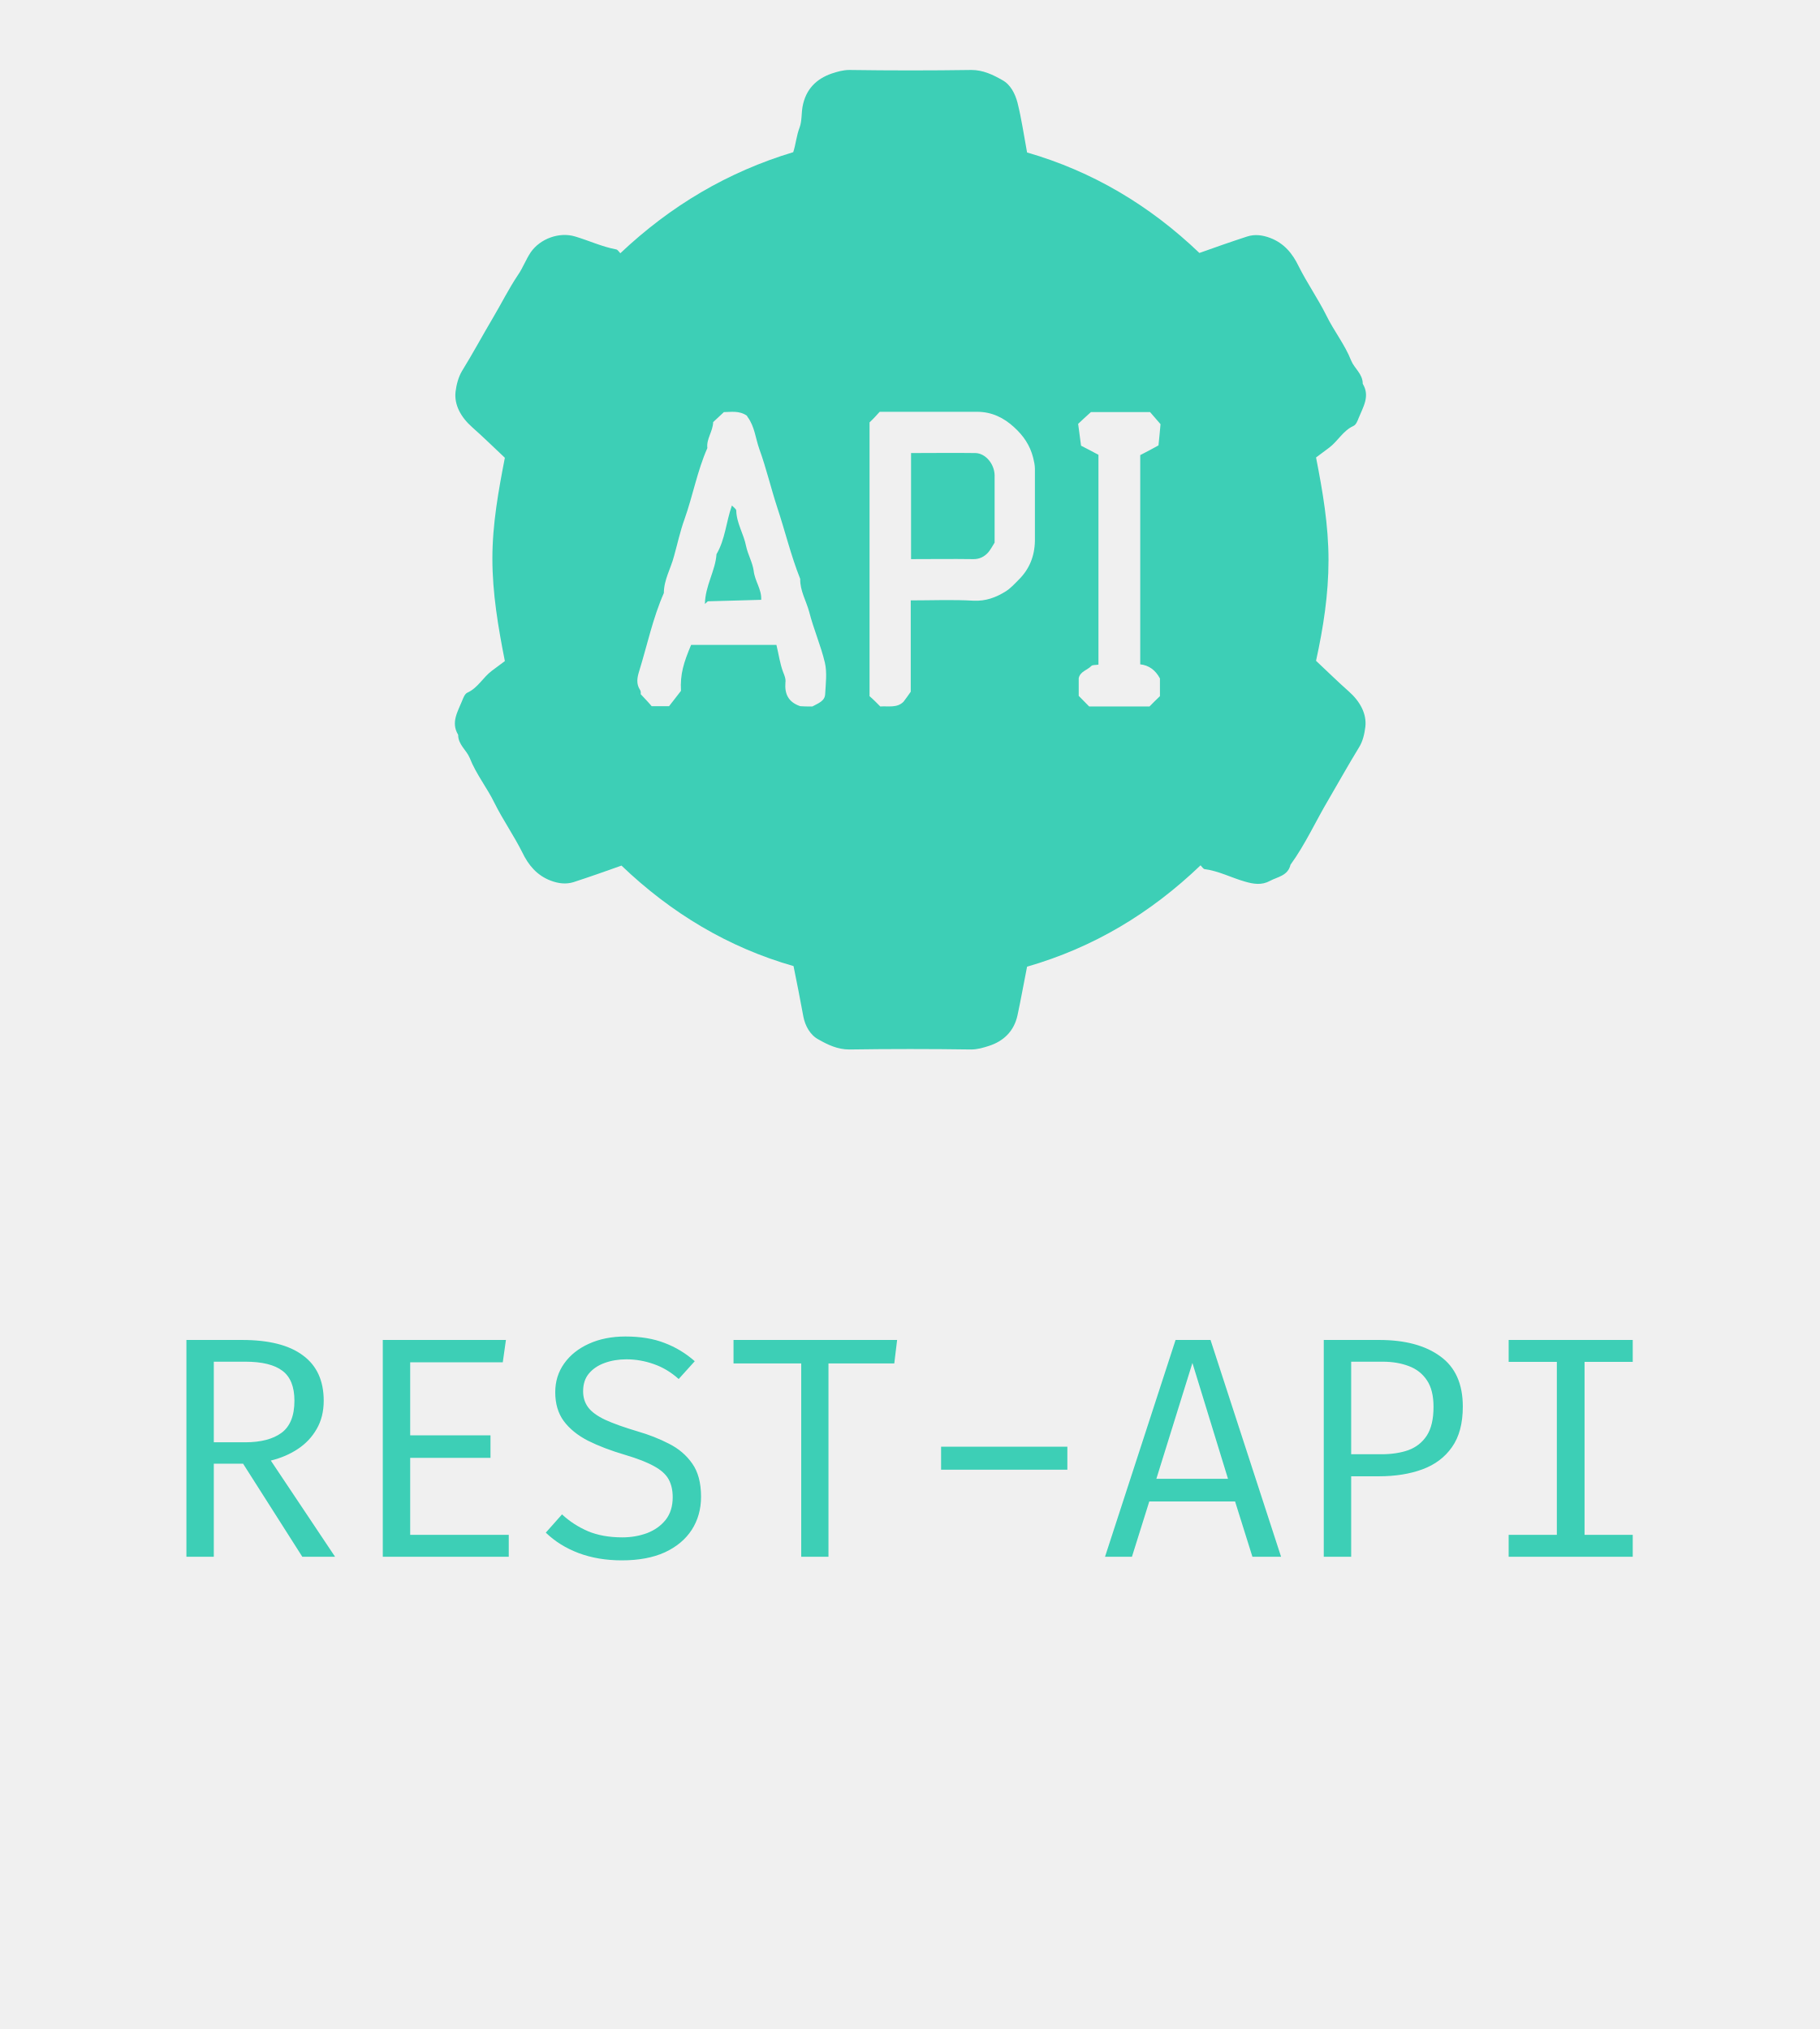
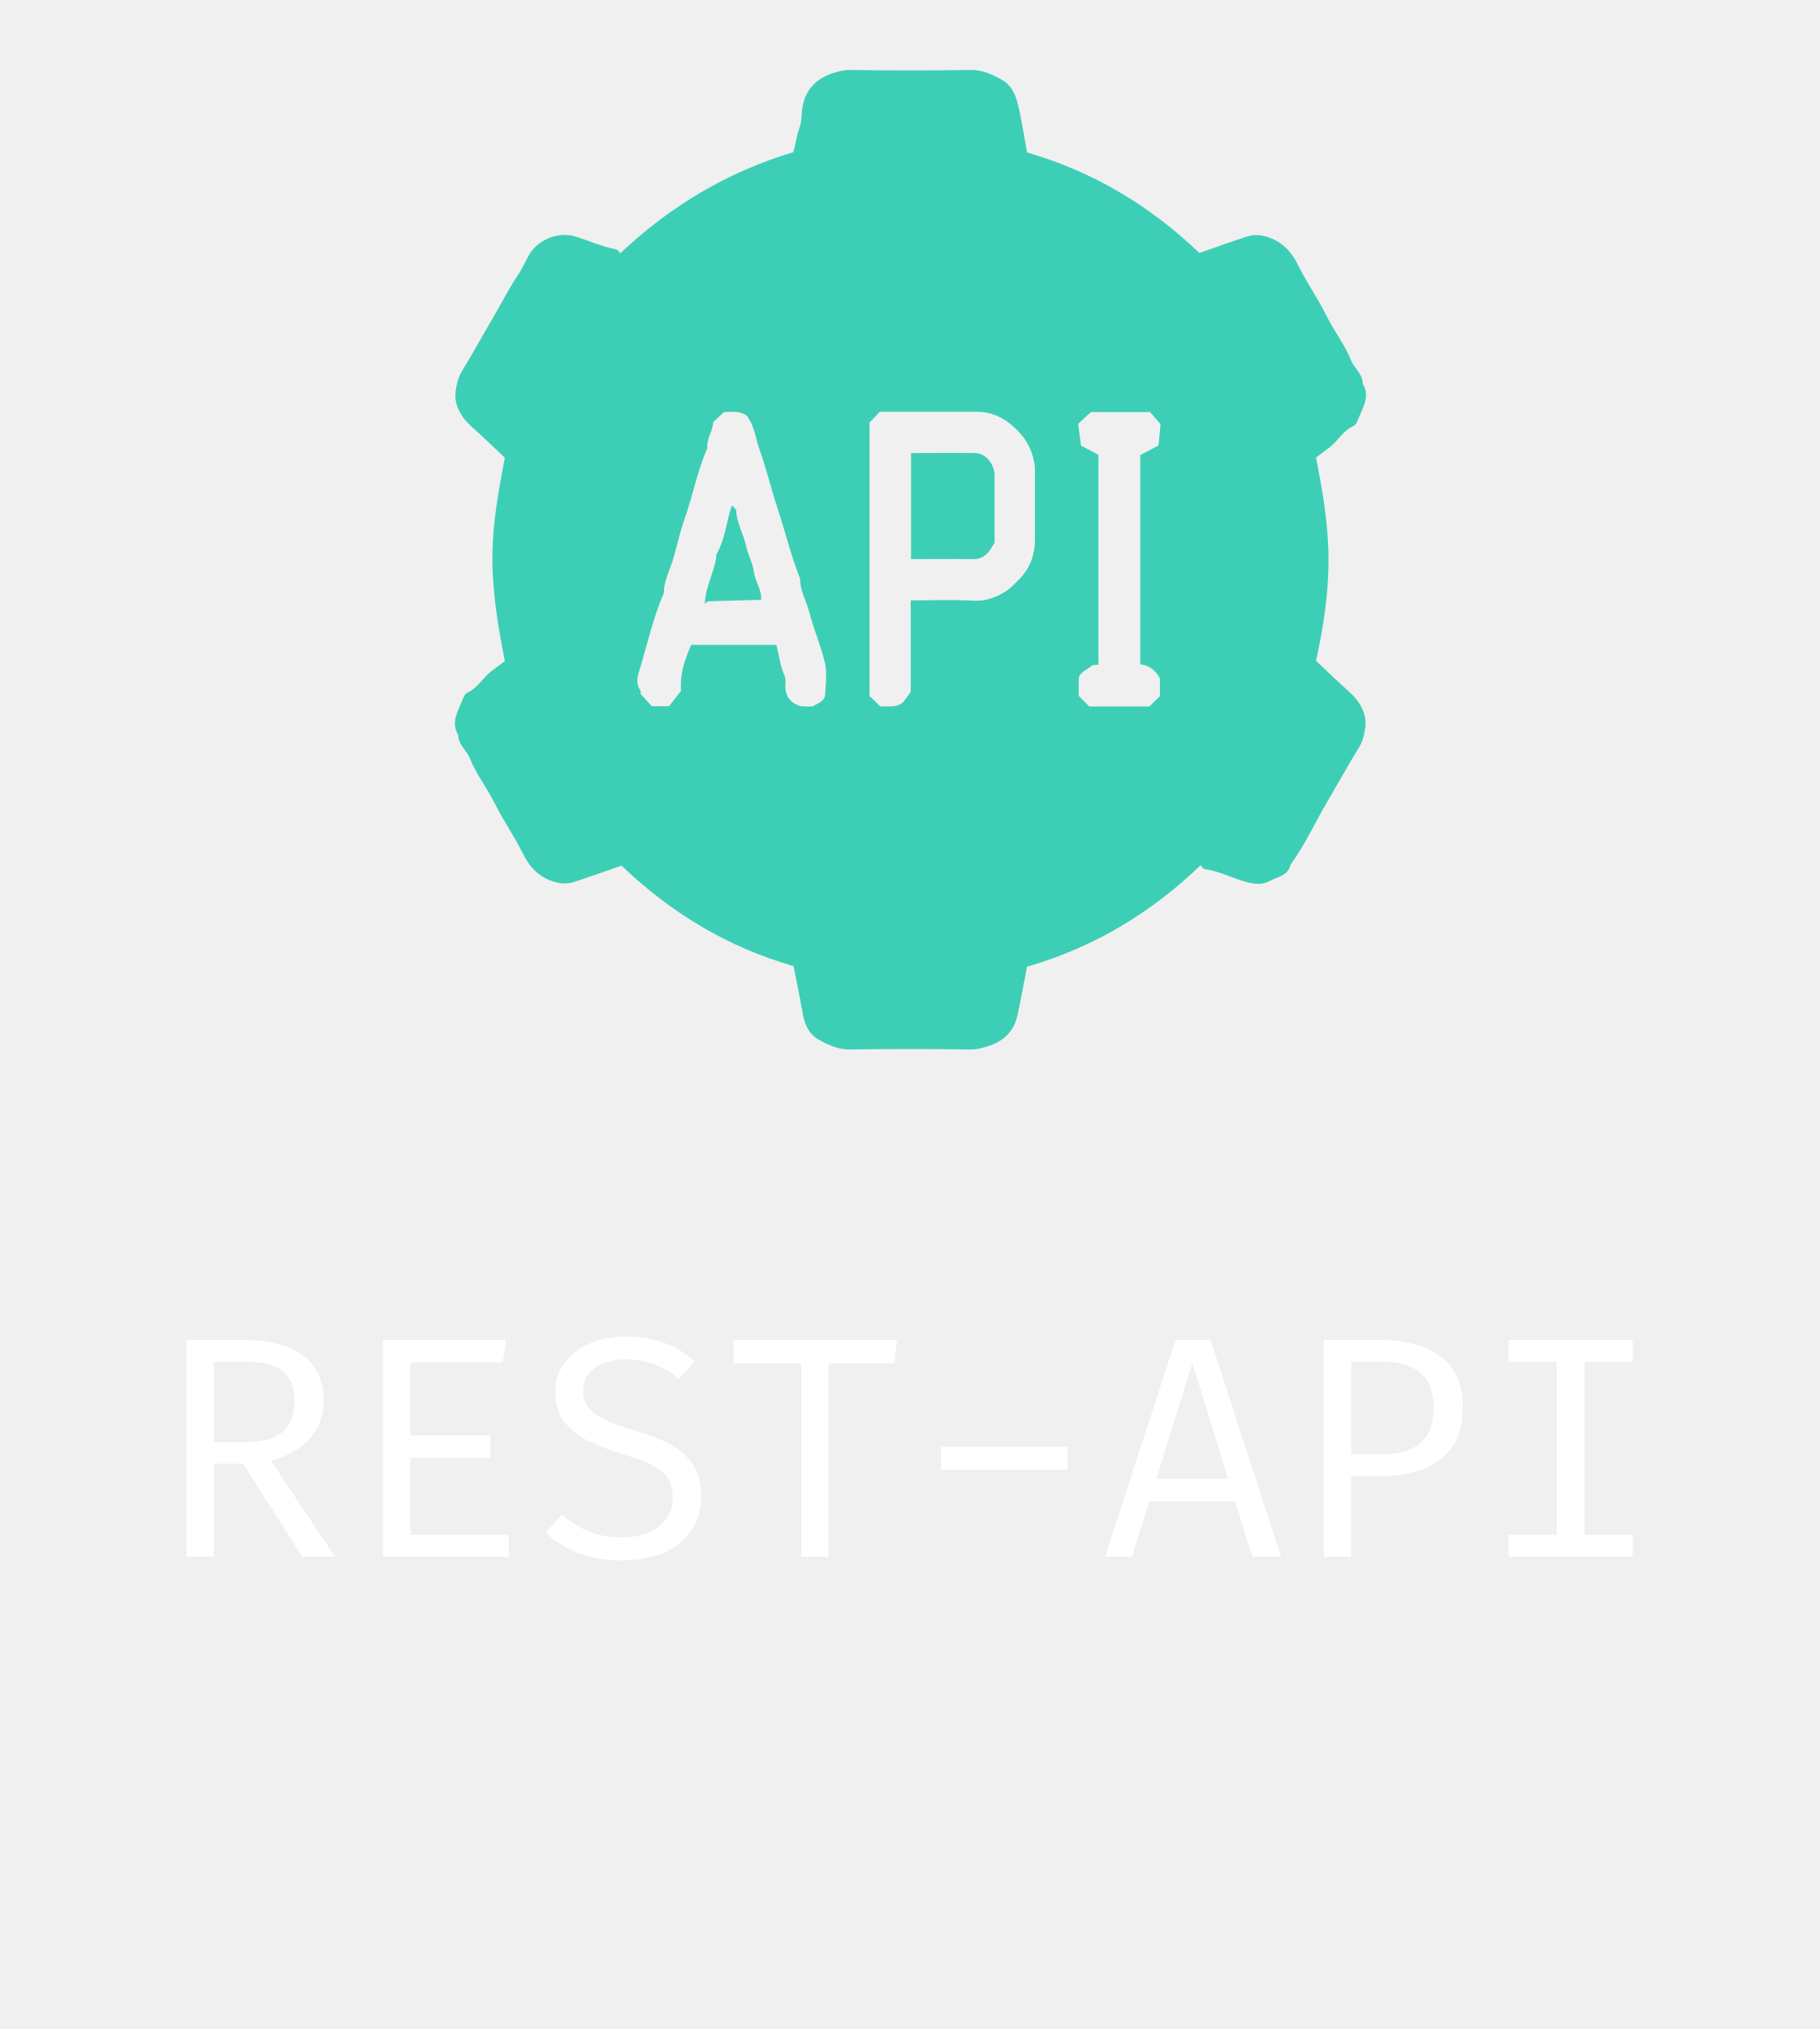
<svg xmlns="http://www.w3.org/2000/svg" width="104" height="116" viewBox="0 0 104 116" fill="none">
  <path d="M45.357 55.232C41.642 54.171 38.376 52.217 35.523 49.487C34.628 49.807 33.716 50.128 32.787 50.431C32.356 50.566 31.925 50.515 31.477 50.347C30.681 50.043 30.2 49.454 29.852 48.729C29.371 47.769 28.758 46.893 28.277 45.933C27.846 45.04 27.215 44.265 26.851 43.338C26.668 42.883 26.187 42.58 26.187 42.007C25.756 41.3 26.171 40.676 26.419 40.053C26.486 39.885 26.569 39.666 26.718 39.598C27.315 39.328 27.613 38.722 28.111 38.351C28.343 38.183 28.592 37.998 28.857 37.795C28.476 35.858 28.144 33.921 28.144 31.933C28.144 29.962 28.492 28.058 28.857 26.171C28.21 25.564 27.613 24.975 26.983 24.419C26.337 23.846 25.955 23.138 26.038 22.397C26.088 21.993 26.204 21.555 26.403 21.218C27.017 20.224 27.58 19.179 28.177 18.169C28.658 17.36 29.073 16.517 29.603 15.726C29.885 15.321 30.051 14.85 30.333 14.428C30.88 13.637 31.975 13.249 32.87 13.519C33.666 13.755 34.412 14.108 35.225 14.26C35.308 14.277 35.374 14.395 35.457 14.479C38.326 11.767 41.593 9.829 45.34 8.7C45.49 8.245 45.523 7.757 45.705 7.285C45.838 6.931 45.805 6.493 45.871 6.106C46.054 5.095 46.667 4.505 47.546 4.202C47.861 4.101 48.176 4 48.558 4C50.879 4.034 53.201 4.034 55.522 4C56.186 4 56.749 4.27 57.28 4.573C57.761 4.826 58.026 5.365 58.159 5.87C58.391 6.797 58.524 7.74 58.706 8.717C62.438 9.795 65.704 11.733 68.556 14.462C69.452 14.142 70.364 13.822 71.293 13.519C71.724 13.384 72.155 13.434 72.603 13.603C73.399 13.906 73.88 14.496 74.228 15.22C74.709 16.18 75.322 17.057 75.803 18.017C76.234 18.91 76.865 19.685 77.229 20.611C77.412 21.066 77.893 21.369 77.893 21.942C78.324 22.65 77.909 23.273 77.66 23.896C77.594 24.065 77.511 24.284 77.362 24.351C76.765 24.621 76.467 25.227 75.969 25.598C75.737 25.767 75.488 25.952 75.223 26.154C75.604 28.091 75.936 30.029 75.936 32.017C75.936 33.988 75.637 35.892 75.223 37.779C75.87 38.385 76.467 38.975 77.097 39.531C77.743 40.103 78.125 40.811 78.042 41.552C77.992 41.957 77.893 42.395 77.677 42.732C77.08 43.709 76.516 44.72 75.936 45.714C75.206 46.943 74.609 48.274 73.764 49.437C73.614 50.077 73.017 50.128 72.586 50.363C72.122 50.616 71.657 50.549 71.144 50.397C70.381 50.178 69.651 49.791 68.855 49.69C68.772 49.673 68.706 49.555 68.623 49.471C65.754 52.217 62.504 54.171 58.706 55.266C58.524 56.176 58.358 57.119 58.159 58.046C57.96 58.956 57.363 59.528 56.517 59.798C56.202 59.899 55.871 60 55.506 60C53.184 59.966 50.863 59.966 48.541 60C47.878 60 47.314 59.73 46.783 59.427C46.302 59.175 46.02 58.635 45.921 58.13C45.739 57.136 45.556 56.209 45.357 55.232ZM46.435 40.39C46.767 40.205 47.148 40.087 47.165 39.682C47.198 39.076 47.281 38.453 47.148 37.88C46.916 36.903 46.501 35.959 46.253 34.982C46.087 34.359 45.722 33.769 45.739 33.095C45.208 31.764 44.876 30.366 44.428 29.018C44.064 27.906 43.798 26.761 43.4 25.666C43.185 25.059 43.135 24.385 42.737 23.846C42.704 23.795 42.687 23.762 42.687 23.762C42.239 23.459 41.775 23.56 41.377 23.56C41.145 23.779 40.946 23.964 40.764 24.132C40.747 24.672 40.366 25.093 40.432 25.615C39.852 26.929 39.603 28.344 39.122 29.692C38.873 30.383 38.724 31.09 38.525 31.798C38.343 32.505 37.945 33.146 37.945 33.904C37.314 35.336 36.999 36.869 36.535 38.368C36.419 38.739 36.353 39.093 36.585 39.446C36.651 39.547 36.618 39.699 36.618 39.682C36.883 39.969 37.082 40.171 37.248 40.373C37.563 40.373 37.895 40.373 38.243 40.373C38.475 40.07 38.707 39.783 38.923 39.497C38.873 38.537 39.072 37.897 39.503 36.869C41.129 36.869 42.754 36.869 44.379 36.869C44.511 37.408 44.578 37.93 44.76 38.419C44.843 38.621 44.926 38.823 44.893 39.025C44.843 39.649 45.042 40.137 45.739 40.373C45.904 40.39 46.153 40.39 46.435 40.39ZM50.315 40.39C50.763 40.356 51.277 40.491 51.642 40.12C51.775 39.952 51.891 39.783 52.057 39.547C52.057 37.863 52.057 36.094 52.057 34.325C53.267 34.325 54.461 34.274 55.639 34.342C56.352 34.376 56.932 34.156 57.496 33.803C57.761 33.634 57.993 33.382 58.225 33.146C58.839 32.539 59.138 31.798 59.154 30.922C59.154 29.54 59.154 28.176 59.154 26.794C59.154 26.592 59.104 26.373 59.055 26.171C58.872 25.446 58.491 24.907 57.977 24.436C57.38 23.88 56.683 23.543 55.854 23.543C53.997 23.543 52.156 23.543 50.282 23.543C50.1 23.745 49.917 23.947 49.702 24.149C49.702 29.338 49.702 34.561 49.702 39.8C49.917 39.986 50.116 40.188 50.315 40.39ZM62.255 40.39C63.399 40.39 64.56 40.39 65.704 40.39C65.903 40.188 66.102 39.986 66.301 39.8C66.301 39.48 66.301 39.177 66.301 38.857C66.301 38.823 66.301 38.806 66.301 38.789C66.052 38.318 65.671 38.031 65.174 37.981C65.174 33.954 65.174 29.945 65.174 26.019C65.538 25.834 65.853 25.666 66.218 25.463C66.268 25.025 66.301 24.57 66.334 24.25C66.069 23.947 65.887 23.728 65.737 23.56C64.543 23.56 63.383 23.56 62.355 23.56C62.073 23.812 61.874 23.998 61.625 24.233C61.675 24.638 61.741 25.093 61.791 25.48C62.189 25.682 62.504 25.851 62.786 26.002C62.786 30.012 62.786 34.022 62.786 37.998C62.62 38.031 62.438 37.998 62.371 38.082C62.139 38.318 61.741 38.385 61.658 38.773C61.658 39.109 61.658 39.446 61.658 39.783C61.857 39.986 62.056 40.188 62.255 40.39Z" fill="#3dcfb6" />
  <path d="M43.509 34.292C42.53 34.326 41.502 34.343 40.474 34.376C40.441 34.376 40.391 34.444 40.292 34.528C40.308 33.483 40.889 32.641 40.955 31.681C41.452 30.838 41.502 29.844 41.834 28.901C41.933 29.002 42.083 29.103 42.083 29.187C42.099 29.912 42.514 30.535 42.646 31.226C42.746 31.698 43.011 32.153 43.078 32.624C43.144 33.231 43.542 33.686 43.509 34.292Z" fill="#3dcfb6" />
  <path d="M56.851 31.022C56.735 31.207 56.635 31.393 56.503 31.561C56.27 31.831 55.972 31.983 55.59 31.966C54.43 31.949 53.269 31.966 52.075 31.966C52.075 29.961 52.075 27.956 52.075 25.901C53.285 25.901 54.529 25.884 55.756 25.901C56.337 25.918 56.834 26.524 56.851 27.164C56.851 28.226 56.851 29.287 56.851 30.348C56.851 30.584 56.851 30.803 56.851 31.022Z" fill="#3dcfb6" />
-   <path d="M18.503 80.081C18.503 80.699 18.368 81.239 18.098 81.701C17.834 82.163 17.474 82.544 17.018 82.844C16.562 83.144 16.049 83.363 15.479 83.501L19.151 89H17.279L13.895 83.681H12.221V89H10.655V76.607H13.841C15.371 76.607 16.529 76.901 17.315 77.489C18.107 78.071 18.503 78.935 18.503 80.081ZM16.829 80.081C16.829 79.283 16.601 78.713 16.145 78.371C15.689 78.023 14.981 77.849 14.021 77.849H12.221V82.457H14.021C14.909 82.457 15.599 82.277 16.091 81.917C16.583 81.551 16.829 80.939 16.829 80.081ZM23.446 77.885V82.061H28.036V83.348H23.446V87.749H29.08V89H21.88V76.607H28.918L28.738 77.885H23.446ZM40.071 85.571C40.071 86.279 39.894 86.909 39.54 87.461C39.186 88.007 38.673 88.436 38.001 88.748C37.329 89.054 36.51 89.207 35.544 89.207C34.638 89.207 33.816 89.069 33.078 88.793C32.346 88.517 31.719 88.127 31.197 87.623L32.124 86.579C32.556 86.981 33.051 87.302 33.609 87.542C34.167 87.776 34.821 87.893 35.571 87.893C36.075 87.893 36.546 87.812 36.984 87.65C37.422 87.482 37.776 87.23 38.046 86.894C38.316 86.552 38.451 86.12 38.451 85.598C38.451 85.196 38.373 84.854 38.217 84.572C38.061 84.29 37.785 84.041 37.389 83.825C36.993 83.603 36.441 83.387 35.733 83.177C34.917 82.937 34.209 82.667 33.609 82.367C33.015 82.061 32.553 81.686 32.223 81.242C31.899 80.798 31.737 80.249 31.737 79.595C31.737 78.977 31.908 78.428 32.25 77.948C32.592 77.468 33.063 77.093 33.663 76.823C34.269 76.547 34.965 76.409 35.751 76.409C36.609 76.409 37.353 76.532 37.983 76.778C38.619 77.018 39.195 77.366 39.711 77.822L38.793 78.839C38.349 78.443 37.872 78.158 37.362 77.984C36.852 77.804 36.333 77.714 35.805 77.714C35.355 77.714 34.941 77.783 34.563 77.921C34.191 78.053 33.891 78.254 33.663 78.524C33.441 78.788 33.33 79.127 33.33 79.541C33.33 79.895 33.426 80.201 33.618 80.459C33.81 80.717 34.134 80.954 34.59 81.17C35.046 81.38 35.667 81.602 36.453 81.836C37.095 82.022 37.689 82.256 38.235 82.538C38.787 82.814 39.231 83.192 39.567 83.672C39.903 84.146 40.071 84.779 40.071 85.571ZM47.354 77.948V89H45.797V77.948H41.927V76.607H51.278L51.116 77.948H47.354ZM53.791 84.023V82.709H61.009V84.023H53.791ZM70.596 85.841H65.691L64.701 89H63.162L67.194 76.607H69.192L73.224 89H71.586L70.596 85.841ZM66.096 84.545H70.191L68.157 77.921L66.096 84.545ZM81.938 80.432C81.938 79.79 81.812 79.283 81.56 78.911C81.308 78.533 80.963 78.263 80.525 78.101C80.087 77.933 79.586 77.849 79.022 77.849H77.231V83.141H78.959C79.541 83.141 80.054 83.063 80.498 82.907C80.942 82.745 81.293 82.469 81.551 82.079C81.809 81.683 81.938 81.134 81.938 80.432ZM83.612 80.414C83.612 81.38 83.405 82.154 82.991 82.736C82.583 83.318 82.019 83.741 81.299 84.005C80.579 84.269 79.751 84.401 78.815 84.401H77.231V89H75.665V76.607H78.833C80.309 76.607 81.473 76.919 82.325 77.543C83.183 78.161 83.612 79.118 83.612 80.414ZM93.325 76.607V77.858H90.571V87.749H93.325V89H86.233V87.749H88.987V77.858H86.233V76.607H93.325Z" fill="#3dcfb6" />
+   <path d="M18.503 80.081C18.503 80.699 18.368 81.239 18.098 81.701C17.834 82.163 17.474 82.544 17.018 82.844C16.562 83.144 16.049 83.363 15.479 83.501L19.151 89H17.279L13.895 83.681H12.221V89H10.655V76.607H13.841C15.371 76.607 16.529 76.901 17.315 77.489C18.107 78.071 18.503 78.935 18.503 80.081ZM16.829 80.081C16.829 79.283 16.601 78.713 16.145 78.371C15.689 78.023 14.981 77.849 14.021 77.849H12.221V82.457H14.021C14.909 82.457 15.599 82.277 16.091 81.917C16.583 81.551 16.829 80.939 16.829 80.081ZM23.446 77.885V82.061H28.036V83.348H23.446V87.749H29.08V89H21.88V76.607H28.918L28.738 77.885H23.446ZM40.071 85.571C40.071 86.279 39.894 86.909 39.54 87.461C39.186 88.007 38.673 88.436 38.001 88.748C37.329 89.054 36.51 89.207 35.544 89.207C34.638 89.207 33.816 89.069 33.078 88.793C32.346 88.517 31.719 88.127 31.197 87.623L32.124 86.579C32.556 86.981 33.051 87.302 33.609 87.542C34.167 87.776 34.821 87.893 35.571 87.893C36.075 87.893 36.546 87.812 36.984 87.65C37.422 87.482 37.776 87.23 38.046 86.894C38.316 86.552 38.451 86.12 38.451 85.598C38.451 85.196 38.373 84.854 38.217 84.572C38.061 84.29 37.785 84.041 37.389 83.825C36.993 83.603 36.441 83.387 35.733 83.177C34.917 82.937 34.209 82.667 33.609 82.367C33.015 82.061 32.553 81.686 32.223 81.242C31.899 80.798 31.737 80.249 31.737 79.595C31.737 78.977 31.908 78.428 32.25 77.948C32.592 77.468 33.063 77.093 33.663 76.823C34.269 76.547 34.965 76.409 35.751 76.409C36.609 76.409 37.353 76.532 37.983 76.778C38.619 77.018 39.195 77.366 39.711 77.822L38.793 78.839C38.349 78.443 37.872 78.158 37.362 77.984C36.852 77.804 36.333 77.714 35.805 77.714C35.355 77.714 34.941 77.783 34.563 77.921C34.191 78.053 33.891 78.254 33.663 78.524C33.441 78.788 33.33 79.127 33.33 79.541C33.33 79.895 33.426 80.201 33.618 80.459C33.81 80.717 34.134 80.954 34.59 81.17C35.046 81.38 35.667 81.602 36.453 81.836C37.095 82.022 37.689 82.256 38.235 82.538C38.787 82.814 39.231 83.192 39.567 83.672C39.903 84.146 40.071 84.779 40.071 85.571ZM47.354 77.948V89H45.797V77.948H41.927V76.607H51.278L51.116 77.948H47.354ZM53.791 84.023V82.709H61.009V84.023H53.791ZM70.596 85.841H65.691L64.701 89H63.162L67.194 76.607H69.192L73.224 89H71.586L70.596 85.841ZM66.096 84.545H70.191L68.157 77.921L66.096 84.545ZM81.938 80.432C81.938 79.79 81.812 79.283 81.56 78.911C81.308 78.533 80.963 78.263 80.525 78.101C80.087 77.933 79.586 77.849 79.022 77.849H77.231V83.141H78.959C79.541 83.141 80.054 83.063 80.498 82.907C80.942 82.745 81.293 82.469 81.551 82.079C81.809 81.683 81.938 81.134 81.938 80.432ZM83.612 80.414C83.612 81.38 83.405 82.154 82.991 82.736C82.583 83.318 82.019 83.741 81.299 84.005C80.579 84.269 79.751 84.401 78.815 84.401H77.231V89H75.665V76.607H78.833C80.309 76.607 81.473 76.919 82.325 77.543C83.183 78.161 83.612 79.118 83.612 80.414ZM93.325 76.607V77.858H90.571V87.749H93.325V89H86.233V87.749H88.987V77.858H86.233V76.607H93.325Z" fill="#ffffff" />
</svg>
